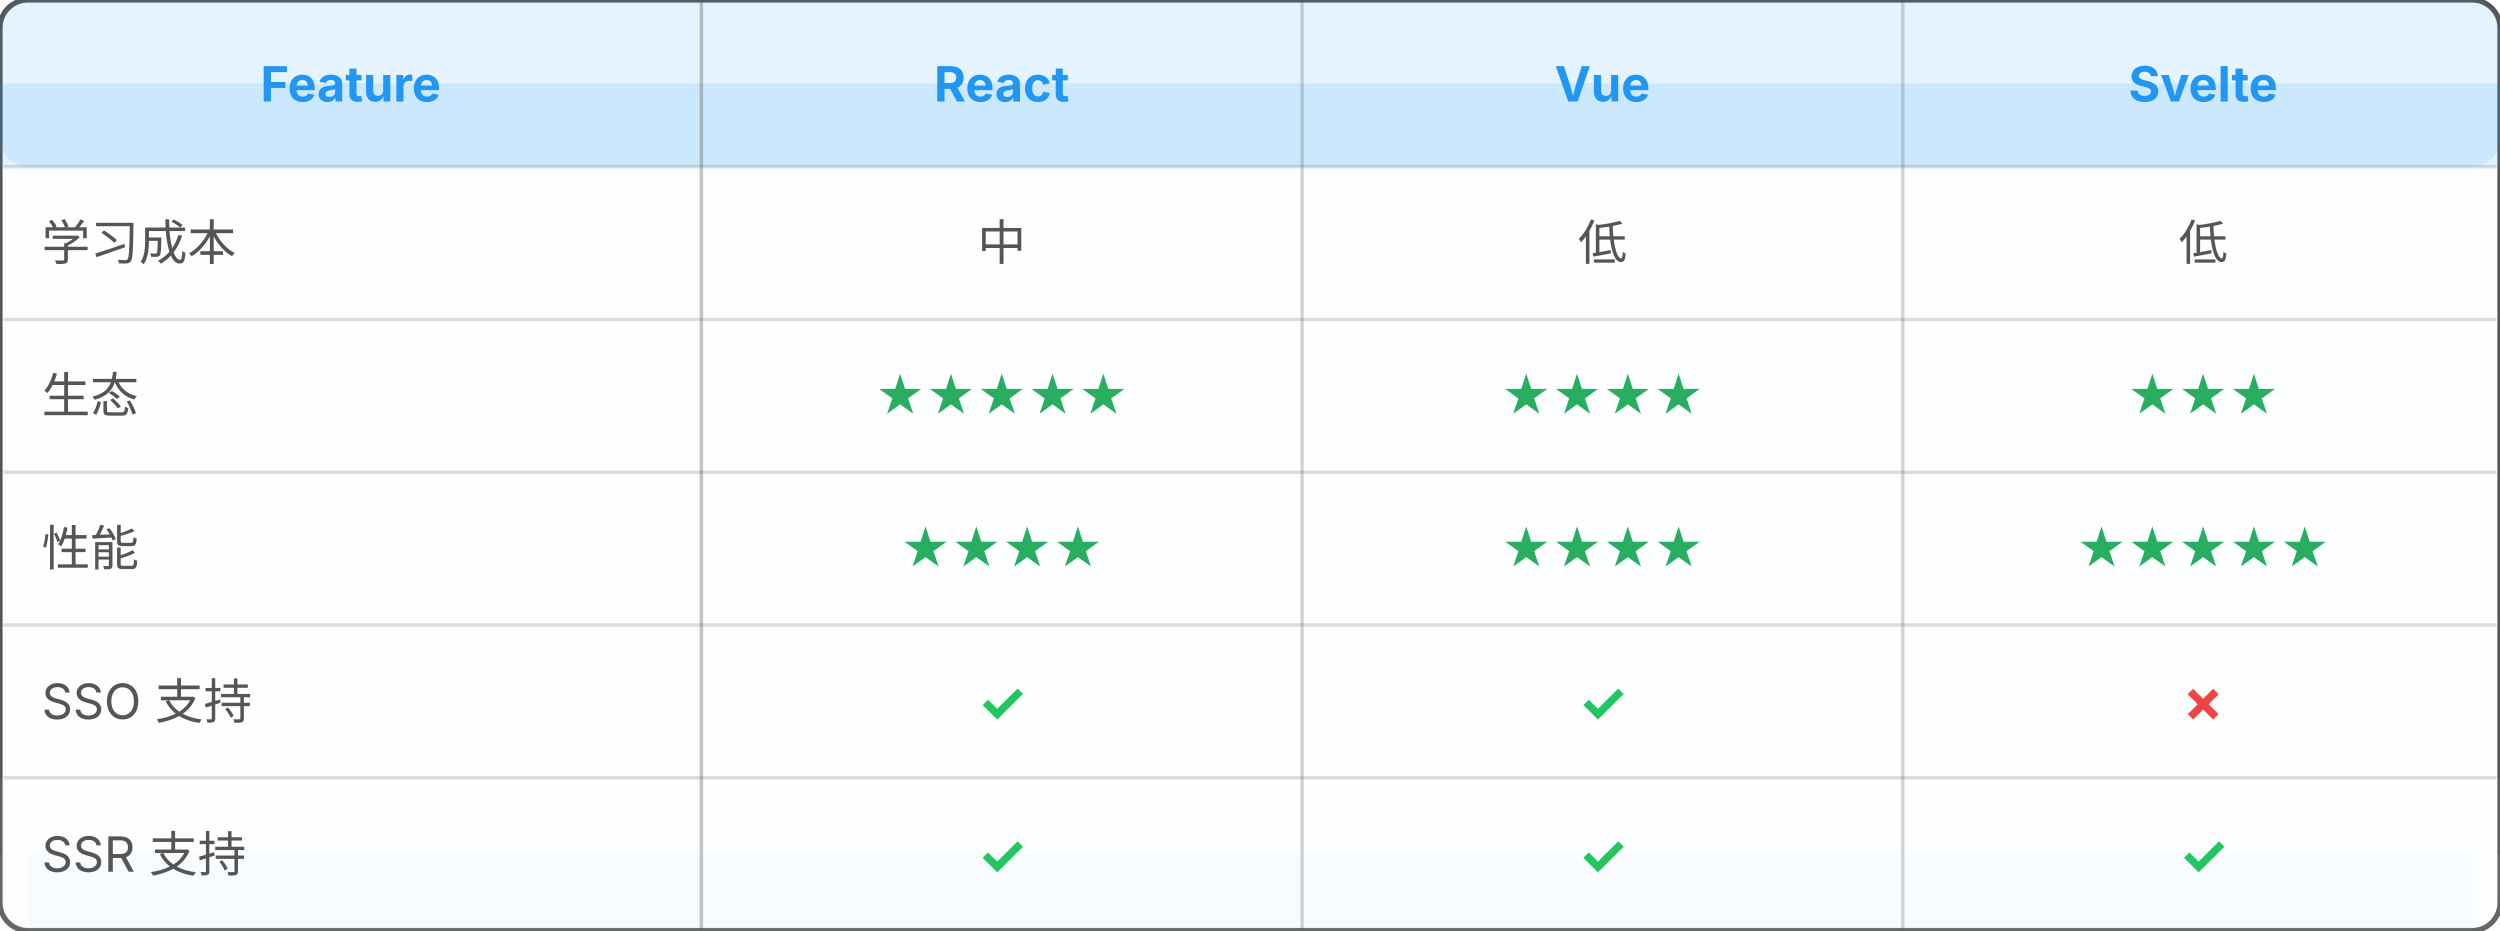
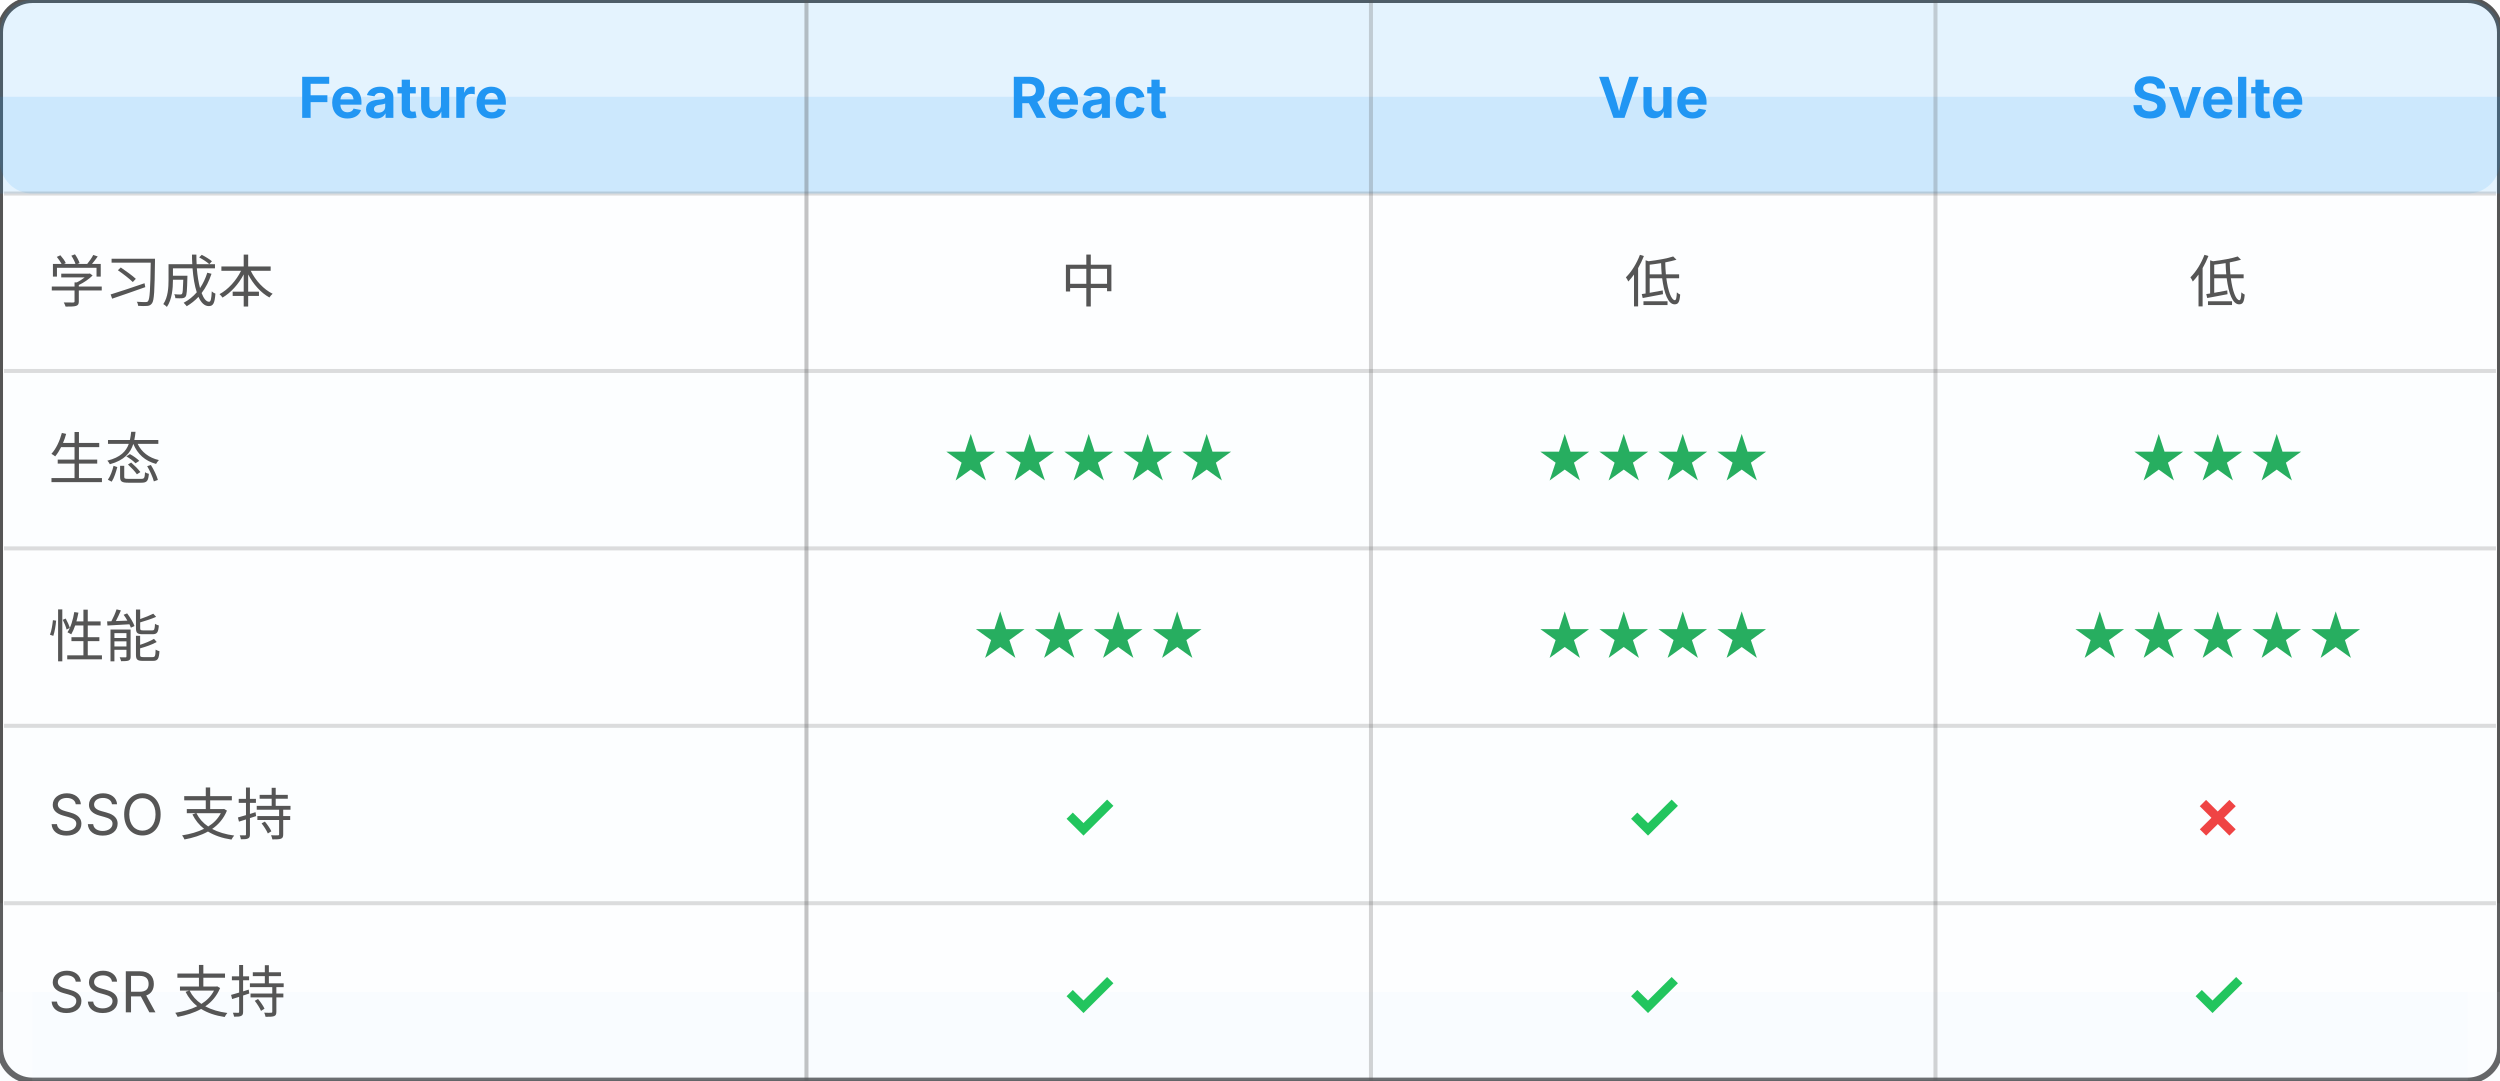
- <svg xmlns="http://www.w3.org/2000/svg" width="720" height="268" viewBox="0 0 720 268">
+ <svg xmlns="http://www.w3.org/2000/svg" width="620" height="268" viewBox="0 0 620 268">
  <g class="comparison-table">
-     <rect x="0" y="0" width="720" height="268" rx="8" fill="none" stroke="#555555" stroke-width="1.5" />
-     <rect x="0" y="0" width="720" height="48" rx="8" fill="#2196f3" fill-opacity="0.12" stroke="none" />
-     <rect x="0" y="24" width="720" height="24" fill="#2196f3" fill-opacity="0.12" stroke="none" />
-     <rect x="1" y="48" width="718" height="44" fill="#e8f4fd" fill-opacity="0.06" stroke="none" />
-     <rect x="1" y="92" width="718" height="44" fill="#e8f4fd" fill-opacity="0.12" stroke="none" />
-     <rect x="1" y="136" width="718" height="44" fill="#e8f4fd" fill-opacity="0.06" stroke="none" />
-     <rect x="1" y="180" width="718" height="44" fill="#e8f4fd" fill-opacity="0.12" stroke="none" />
-     <rect x="0" y="224" width="720" height="44" fill="#e8f4fd" fill-opacity="0.06" stroke="none" />
-     <rect x="0" y="246" width="720" height="22" fill="#e8f4fd" fill-opacity="0.06" stroke="none" />
-     <rect x="8" y="246" width="704" height="22" fill="#e8f4fd" fill-opacity="0.06" stroke="none" />
-     <line x1="202" y1="0" x2="202" y2="268" stroke="#555555" stroke-width="1" opacity="0.35" />
-     <line x1="375" y1="0" x2="375" y2="268" stroke="#555555" stroke-width="1" opacity="0.25" />
-     <line x1="548" y1="0" x2="548" y2="268" stroke="#555555" stroke-width="1" opacity="0.25" />
-     <line x1="1" y1="48" x2="719" y2="48" stroke="#555555" stroke-width="1" opacity="0.2" />
-     <line x1="1" y1="92" x2="719" y2="92" stroke="#555555" stroke-width="1" opacity="0.2" />
-     <line x1="1" y1="136" x2="719" y2="136" stroke="#555555" stroke-width="1" opacity="0.2" />
-     <line x1="1" y1="180" x2="719" y2="180" stroke="#555555" stroke-width="1" opacity="0.2" />
-     <line x1="1" y1="224" x2="719" y2="224" stroke="#555555" stroke-width="1" opacity="0.2" />
-     <text x="101" y="24" text-anchor="middle" dominant-baseline="middle" font-family="Inter, system-ui, -apple-system, sans-serif" font-size="14" font-weight="700" fill="#2196f3">Feature</text>
-     <text x="288.5" y="24" text-anchor="middle" dominant-baseline="middle" font-family="Inter, system-ui, -apple-system, sans-serif" font-size="14" font-weight="700" fill="#2196f3">React</text>
-     <text x="461.5" y="24" text-anchor="middle" dominant-baseline="middle" font-family="Inter, system-ui, -apple-system, sans-serif" font-size="14" font-weight="700" fill="#2196f3">Vue</text>
-     <text x="634.5" y="24" text-anchor="middle" dominant-baseline="middle" font-family="Inter, system-ui, -apple-system, sans-serif" font-size="14" font-weight="700" fill="#2196f3">Svelte</text>
+     <rect x="0" y="0" width="620" height="268" rx="8" fill="none" stroke="#555555" stroke-width="1.5" />
+     <rect x="0" y="0" width="620" height="48" rx="8" fill="#2196f3" fill-opacity="0.12" stroke="none" />
+     <rect x="0" y="24" width="620" height="24" fill="#2196f3" fill-opacity="0.12" stroke="none" />
+     <rect x="1" y="48" width="618" height="44" fill="#e8f4fd" fill-opacity="0.06" stroke="none" />
+     <rect x="1" y="92" width="618" height="44" fill="#e8f4fd" fill-opacity="0.12" stroke="none" />
+     <rect x="1" y="136" width="618" height="44" fill="#e8f4fd" fill-opacity="0.06" stroke="none" />
+     <rect x="1" y="180" width="618" height="44" fill="#e8f4fd" fill-opacity="0.12" stroke="none" />
+     <rect x="0" y="224" width="620" height="44" fill="#e8f4fd" fill-opacity="0.06" stroke="none" />
+     <rect x="0" y="246" width="620" height="22" fill="#e8f4fd" fill-opacity="0.06" stroke="none" />
+     <rect x="8" y="246" width="604" height="22" fill="#e8f4fd" fill-opacity="0.06" stroke="none" />
+     <line x1="200" y1="0" x2="200" y2="268" stroke="#555555" stroke-width="1" opacity="0.35" />
+     <line x1="340" y1="0" x2="340" y2="268" stroke="#555555" stroke-width="1" opacity="0.25" />
+     <line x1="480" y1="0" x2="480" y2="268" stroke="#555555" stroke-width="1" opacity="0.25" />
+     <line x1="1" y1="48" x2="619" y2="48" stroke="#555555" stroke-width="1" opacity="0.2" />
+     <line x1="1" y1="92" x2="619" y2="92" stroke="#555555" stroke-width="1" opacity="0.2" />
+     <line x1="1" y1="136" x2="619" y2="136" stroke="#555555" stroke-width="1" opacity="0.2" />
+     <line x1="1" y1="180" x2="619" y2="180" stroke="#555555" stroke-width="1" opacity="0.2" />
+     <line x1="1" y1="224" x2="619" y2="224" stroke="#555555" stroke-width="1" opacity="0.2" />
+     <text x="100" y="24" text-anchor="middle" dominant-baseline="middle" font-family="Inter, system-ui, -apple-system, sans-serif" font-size="14" font-weight="700" fill="#2196f3">Feature</text>
+     <text x="270" y="24" text-anchor="middle" dominant-baseline="middle" font-family="Inter, system-ui, -apple-system, sans-serif" font-size="14" font-weight="700" fill="#2196f3">React</text>
+     <text x="410" y="24" text-anchor="middle" dominant-baseline="middle" font-family="Inter, system-ui, -apple-system, sans-serif" font-size="14" font-weight="700" fill="#2196f3">Vue</text>
+     <text x="550" y="24" text-anchor="middle" dominant-baseline="middle" font-family="Inter, system-ui, -apple-system, sans-serif" font-size="14" font-weight="700" fill="#2196f3">Svelte</text>
    <text x="12" y="70" dominant-baseline="middle" font-family="Inter, system-ui, -apple-system, sans-serif" font-size="14" fill="#555555">学习成本</text>
-     <text x="288.5" y="70" text-anchor="middle" dominant-baseline="middle" font-family="Inter, system-ui, -apple-system, sans-serif" font-size="14" fill="#555555">中</text>
-     <text x="461.5" y="70" text-anchor="middle" dominant-baseline="middle" font-family="Inter, system-ui, -apple-system, sans-serif" font-size="14" fill="#555555">低</text>
-     <text x="634.5" y="70" text-anchor="middle" dominant-baseline="middle" font-family="Inter, system-ui, -apple-system, sans-serif" font-size="14" fill="#555555">低</text>
+     <text x="270" y="70" text-anchor="middle" dominant-baseline="middle" font-family="Inter, system-ui, -apple-system, sans-serif" font-size="14" fill="#555555">中</text>
+     <text x="410" y="70" text-anchor="middle" dominant-baseline="middle" font-family="Inter, system-ui, -apple-system, sans-serif" font-size="14" fill="#555555">低</text>
+     <text x="550" y="70" text-anchor="middle" dominant-baseline="middle" font-family="Inter, system-ui, -apple-system, sans-serif" font-size="14" fill="#555555">低</text>
    <text x="12" y="114" dominant-baseline="middle" font-family="Inter, system-ui, -apple-system, sans-serif" font-size="14" fill="#555555">生态</text>
-     <text x="288.5" y="114" text-anchor="middle" dominant-baseline="middle" font-family="Inter, system-ui, -apple-system, sans-serif" font-size="14" fill="#27ae60">★★★★★</text>
-     <text x="461.5" y="114" text-anchor="middle" dominant-baseline="middle" font-family="Inter, system-ui, -apple-system, sans-serif" font-size="14" fill="#27ae60">★★★★</text>
-     <text x="634.5" y="114" text-anchor="middle" dominant-baseline="middle" font-family="Inter, system-ui, -apple-system, sans-serif" font-size="14" fill="#27ae60">★★★</text>
+     <text x="270" y="114" text-anchor="middle" dominant-baseline="middle" font-family="Inter, system-ui, -apple-system, sans-serif" font-size="14" fill="#27ae60">★★★★★</text>
+     <text x="410" y="114" text-anchor="middle" dominant-baseline="middle" font-family="Inter, system-ui, -apple-system, sans-serif" font-size="14" fill="#27ae60">★★★★</text>
+     <text x="550" y="114" text-anchor="middle" dominant-baseline="middle" font-family="Inter, system-ui, -apple-system, sans-serif" font-size="14" fill="#27ae60">★★★</text>
    <text x="12" y="158" dominant-baseline="middle" font-family="Inter, system-ui, -apple-system, sans-serif" font-size="14" fill="#555555">性能</text>
-     <text x="288.5" y="158" text-anchor="middle" dominant-baseline="middle" font-family="Inter, system-ui, -apple-system, sans-serif" font-size="14" fill="#27ae60">★★★★</text>
-     <text x="461.5" y="158" text-anchor="middle" dominant-baseline="middle" font-family="Inter, system-ui, -apple-system, sans-serif" font-size="14" fill="#27ae60">★★★★</text>
-     <text x="634.5" y="158" text-anchor="middle" dominant-baseline="middle" font-family="Inter, system-ui, -apple-system, sans-serif" font-size="14" fill="#27ae60">★★★★★</text>
+     <text x="270" y="158" text-anchor="middle" dominant-baseline="middle" font-family="Inter, system-ui, -apple-system, sans-serif" font-size="14" fill="#27ae60">★★★★</text>
+     <text x="410" y="158" text-anchor="middle" dominant-baseline="middle" font-family="Inter, system-ui, -apple-system, sans-serif" font-size="14" fill="#27ae60">★★★★</text>
+     <text x="550" y="158" text-anchor="middle" dominant-baseline="middle" font-family="Inter, system-ui, -apple-system, sans-serif" font-size="14" fill="#27ae60">★★★★★</text>
    <text x="12" y="202" dominant-baseline="middle" font-family="Inter, system-ui, -apple-system, sans-serif" font-size="14" fill="#555555">SSO 支持</text>
-     <text x="288.5" y="202" text-anchor="middle" dominant-baseline="middle" font-family="Inter, system-ui, -apple-system, sans-serif" font-size="16" fill="#22c55e" font-weight="700">✓</text>
-     <text x="461.5" y="202" text-anchor="middle" dominant-baseline="middle" font-family="Inter, system-ui, -apple-system, sans-serif" font-size="16" fill="#22c55e" font-weight="700">✓</text>
-     <text x="634.5" y="202" text-anchor="middle" dominant-baseline="middle" font-family="Inter, system-ui, -apple-system, sans-serif" font-size="16" fill="#ef4444" font-weight="700">✗</text>
+     <text x="270" y="202" text-anchor="middle" dominant-baseline="middle" font-family="Inter, system-ui, -apple-system, sans-serif" font-size="16" fill="#22c55e" font-weight="700">✓</text>
+     <text x="410" y="202" text-anchor="middle" dominant-baseline="middle" font-family="Inter, system-ui, -apple-system, sans-serif" font-size="16" fill="#22c55e" font-weight="700">✓</text>
+     <text x="550" y="202" text-anchor="middle" dominant-baseline="middle" font-family="Inter, system-ui, -apple-system, sans-serif" font-size="16" fill="#ef4444" font-weight="700">✗</text>
    <text x="12" y="246" dominant-baseline="middle" font-family="Inter, system-ui, -apple-system, sans-serif" font-size="14" fill="#555555">SSR 支持</text>
-     <text x="288.5" y="246" text-anchor="middle" dominant-baseline="middle" font-family="Inter, system-ui, -apple-system, sans-serif" font-size="16" fill="#22c55e" font-weight="700">✓</text>
-     <text x="461.5" y="246" text-anchor="middle" dominant-baseline="middle" font-family="Inter, system-ui, -apple-system, sans-serif" font-size="16" fill="#22c55e" font-weight="700">✓</text>
-     <text x="634.5" y="246" text-anchor="middle" dominant-baseline="middle" font-family="Inter, system-ui, -apple-system, sans-serif" font-size="16" fill="#22c55e" font-weight="700">✓</text>
+     <text x="270" y="246" text-anchor="middle" dominant-baseline="middle" font-family="Inter, system-ui, -apple-system, sans-serif" font-size="16" fill="#22c55e" font-weight="700">✓</text>
+     <text x="410" y="246" text-anchor="middle" dominant-baseline="middle" font-family="Inter, system-ui, -apple-system, sans-serif" font-size="16" fill="#22c55e" font-weight="700">✓</text>
+     <text x="550" y="246" text-anchor="middle" dominant-baseline="middle" font-family="Inter, system-ui, -apple-system, sans-serif" font-size="16" fill="#22c55e" font-weight="700">✓</text>
  </g>
</svg>
